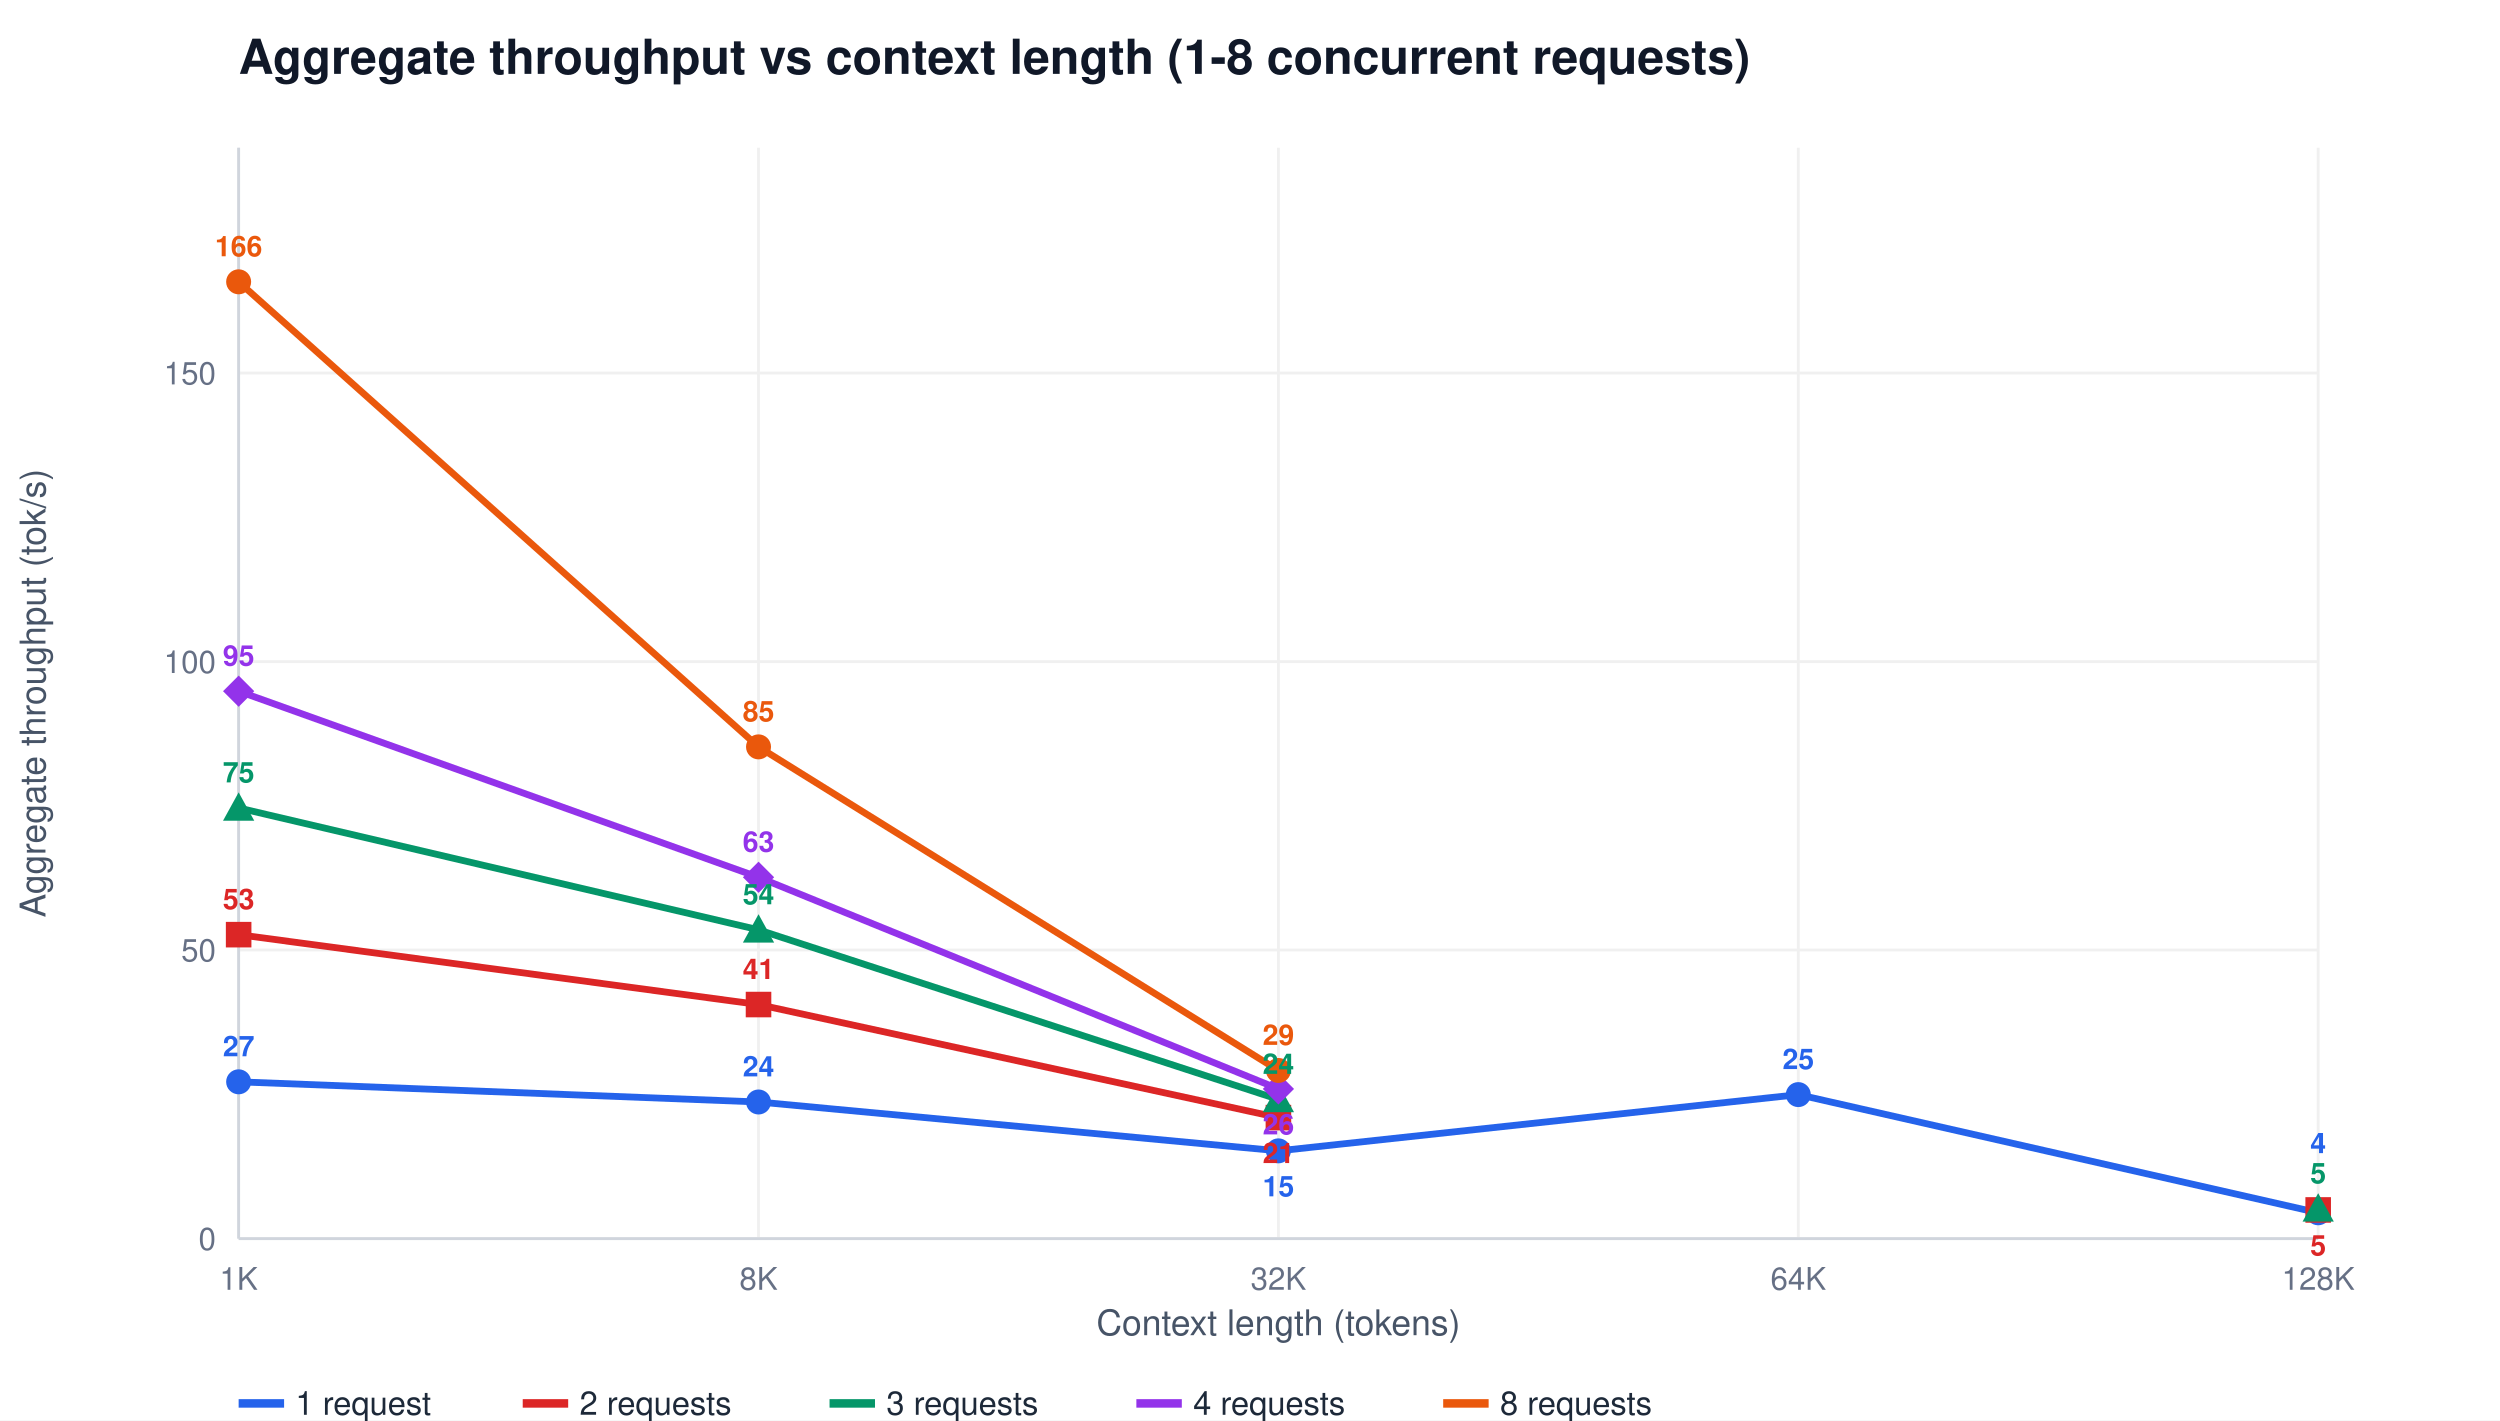
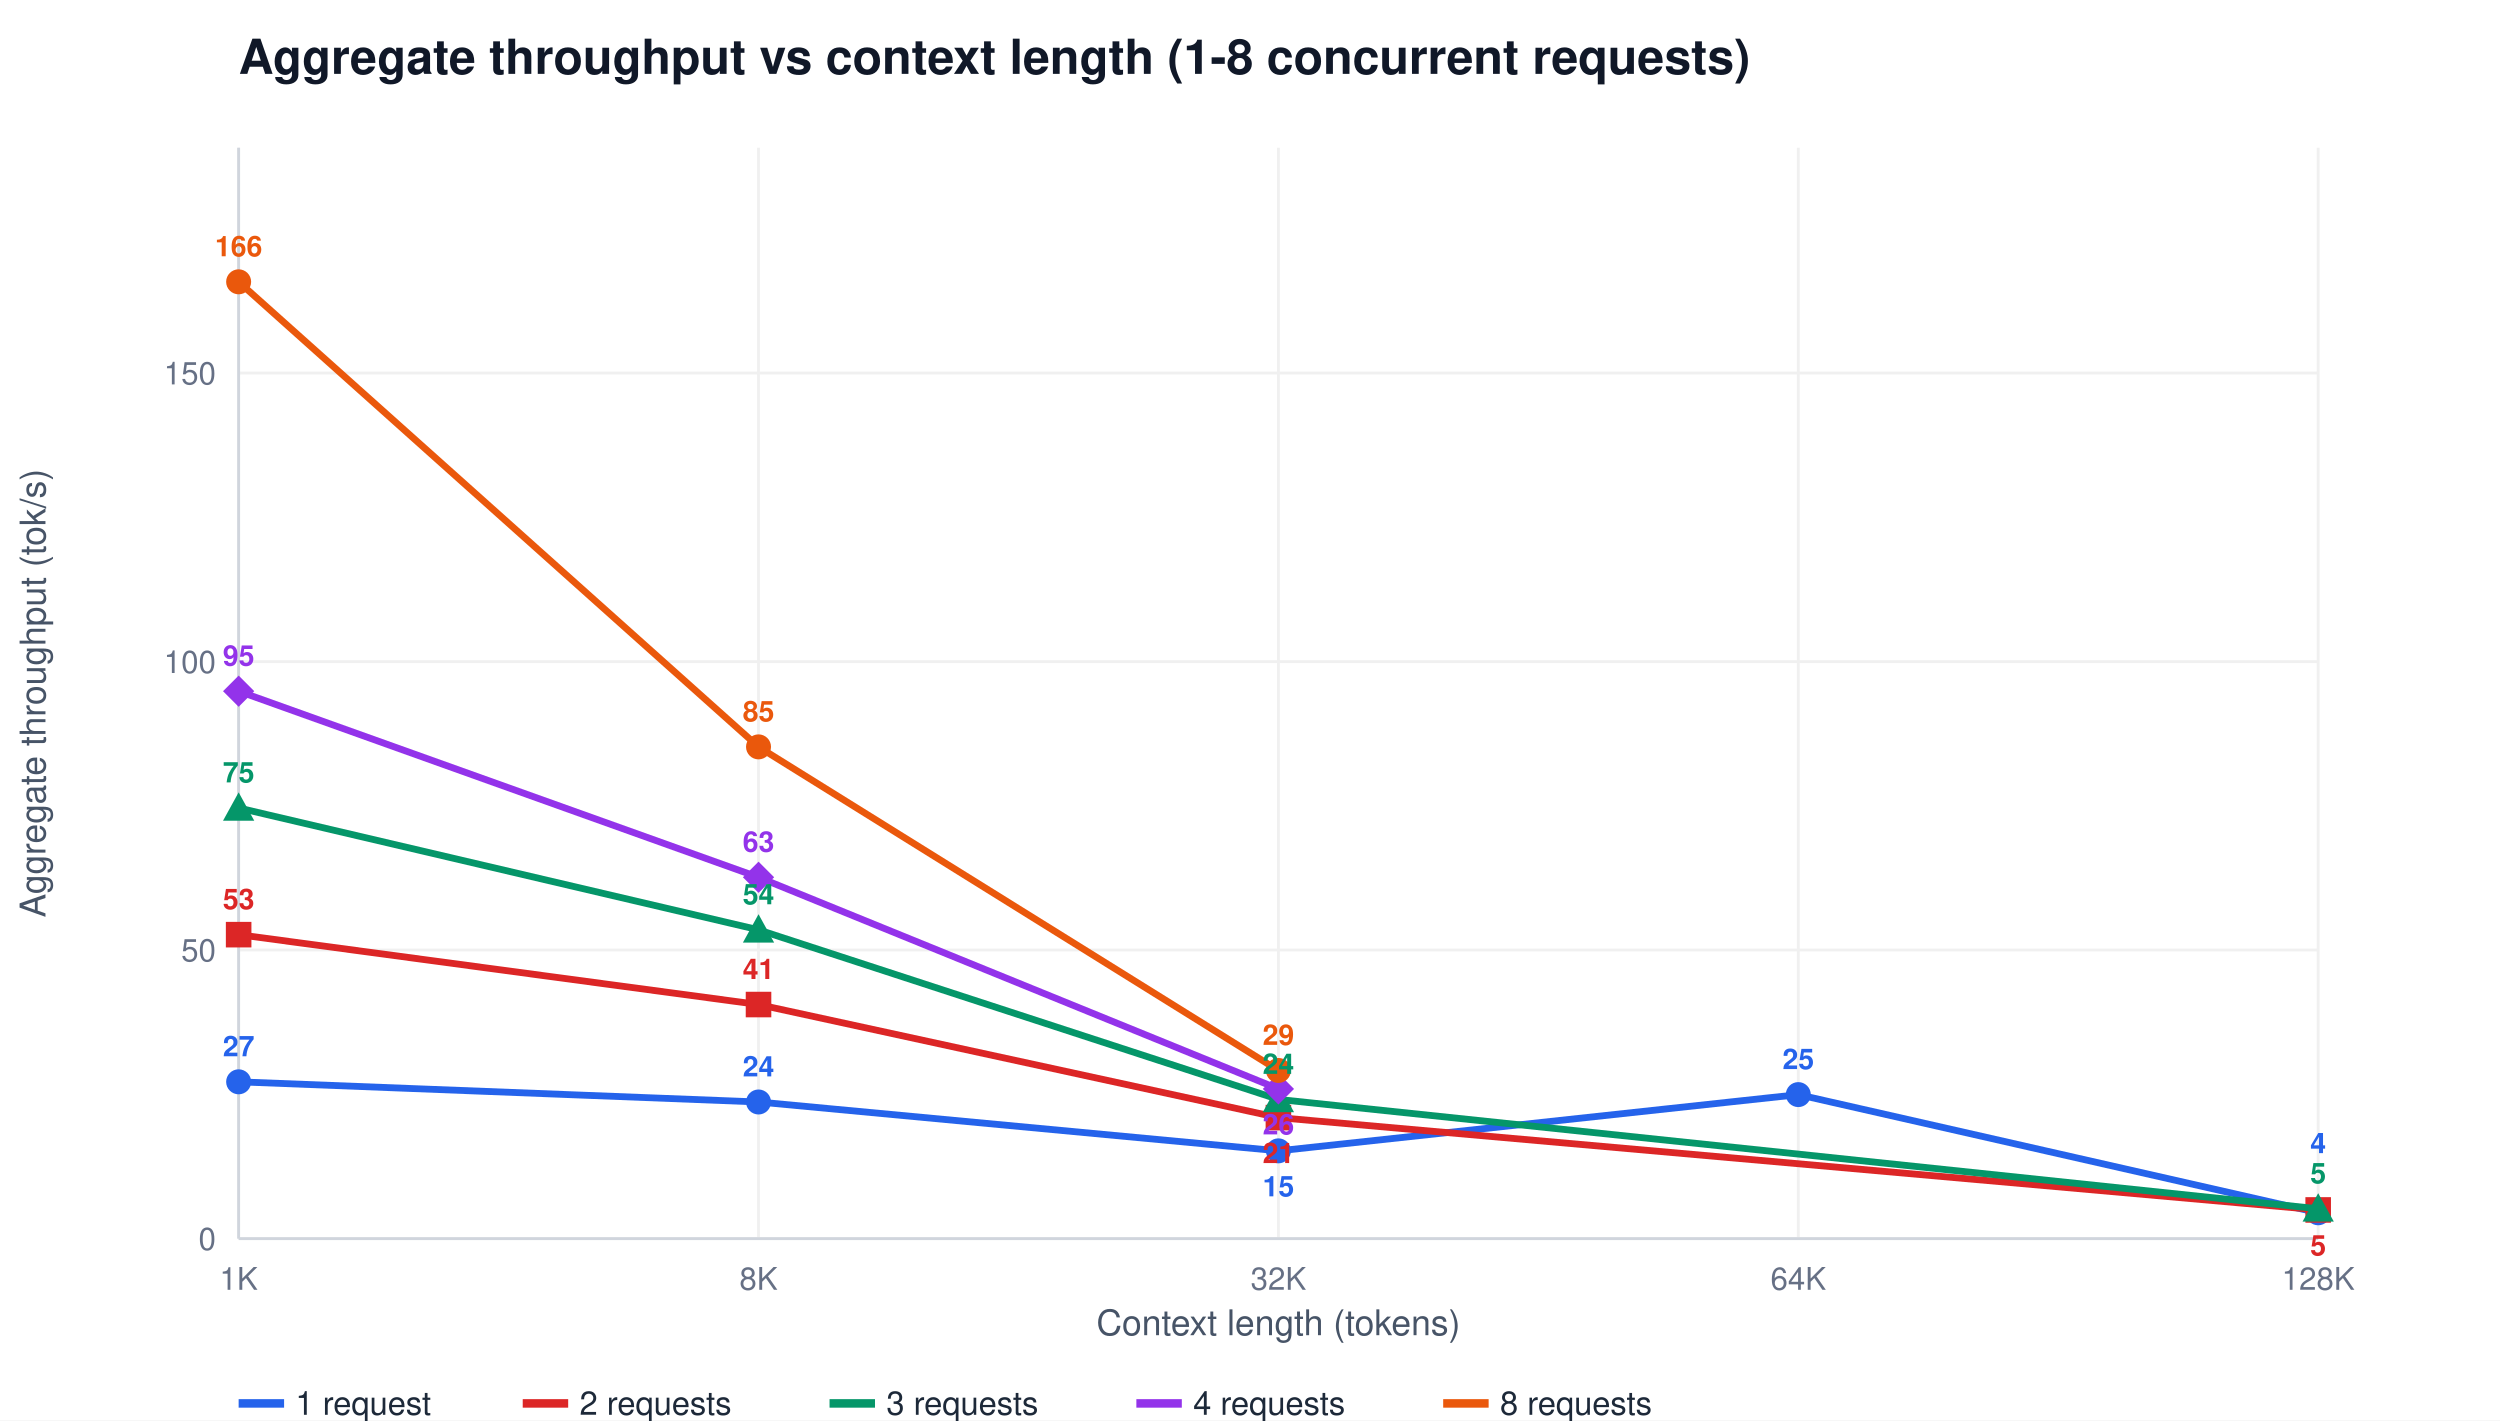
<svg xmlns="http://www.w3.org/2000/svg" width="880" height="500" viewBox="0 0 880 500" font-family="Segoe UI, Helvetica, Arial, sans-serif">
  <rect width="880" height="500" fill="#ffffff" />
  <text x="84" y="26" font-size="17" font-weight="600" fill="#101828">Aggregate throughput vs context length (1-8 concurrent requests)</text>
  <line x1="84" y1="436.0" x2="816" y2="436.0" stroke="#f0f0f0" stroke-width="1" />
  <text x="76" y="440.0" font-size="11" fill="#667085" text-anchor="end">0</text>
  <line x1="84" y1="334.4" x2="816" y2="334.4" stroke="#f0f0f0" stroke-width="1" />
  <text x="76" y="338.4" font-size="11" fill="#667085" text-anchor="end">50</text>
  <line x1="84" y1="232.9" x2="816" y2="232.9" stroke="#f0f0f0" stroke-width="1" />
  <text x="76" y="236.9" font-size="11" fill="#667085" text-anchor="end">100</text>
  <line x1="84" y1="131.3" x2="816" y2="131.3" stroke="#f0f0f0" stroke-width="1" />
  <text x="76" y="135.3" font-size="11" fill="#667085" text-anchor="end">150</text>
  <line x1="84.0" y1="52" x2="84.0" y2="436" stroke="#f0f0f0" stroke-width="1" />
  <text x="84.0" y="454" font-size="11" fill="#667085" text-anchor="middle">1K</text>
  <line x1="267.0" y1="52" x2="267.0" y2="436" stroke="#f0f0f0" stroke-width="1" />
  <text x="267.0" y="454" font-size="11" fill="#667085" text-anchor="middle">8K</text>
  <line x1="450.0" y1="52" x2="450.0" y2="436" stroke="#f0f0f0" stroke-width="1" />
  <text x="450.0" y="454" font-size="11" fill="#667085" text-anchor="middle">32K</text>
  <line x1="633.0" y1="52" x2="633.0" y2="436" stroke="#f0f0f0" stroke-width="1" />
  <text x="633.0" y="454" font-size="11" fill="#667085" text-anchor="middle">64K</text>
  <line x1="816.0" y1="52" x2="816.0" y2="436" stroke="#f0f0f0" stroke-width="1" />
  <text x="816.0" y="454" font-size="11" fill="#667085" text-anchor="middle">128K</text>
  <line x1="84" y1="436" x2="816" y2="436" stroke="#d0d5dd" stroke-width="1" />
  <line x1="84" y1="52" x2="84" y2="436" stroke="#d0d5dd" stroke-width="1" />
  <polyline points="84.0,380.8 267.0,387.9 450.0,405.1 633.0,385.3 816.0,426.9" fill="none" stroke="#2563eb" stroke-width="2.4" />
  <circle cx="84.0" cy="380.8" r="4.4" fill="#2563eb" />
  <circle cx="267.0" cy="387.9" r="4.4" fill="#2563eb" />
  <circle cx="450.0" cy="405.1" r="4.4" fill="#2563eb" />
  <circle cx="633.0" cy="385.3" r="4.4" fill="#2563eb" />
  <circle cx="816.0" cy="426.9" r="4.4" fill="#2563eb" />
-   <polyline points="84.0,329.0 267.0,353.6 450.0,393.4" fill="none" stroke="#dc2626" stroke-width="2.4" />
+   <polyline points="84.0,329.0 267.0,353.6 450.0,393.4 816.0,425.9" fill="none" stroke="#dc2626" stroke-width="2.4" />
  <rect x="79.5" y="324.5" width="9" height="9" fill="#dc2626" />
  <rect x="262.5" y="349.1" width="9" height="9" fill="#dc2626" />
  <rect x="445.5" y="388.9" width="9" height="9" fill="#dc2626" />
  <rect x="811.5" y="421.4" width="9" height="9" fill="#dc2626" />
-   <polyline points="84.0,284.4 267.0,327.3 450.0,387.0" fill="none" stroke="#059669" stroke-width="2.4" />
+   <polyline points="84.0,284.4 267.0,327.3 450.0,387.0 816.0,425.5" fill="none" stroke="#059669" stroke-width="2.4" />
  <polygon points="84.0,278.9 78.5,288.9 89.5,288.9" fill="#059669" />
  <polygon points="267.0,321.8 261.5,331.8 272.5,331.8" fill="#059669" />
  <polygon points="450.0,381.5 444.5,391.5 455.5,391.5" fill="#059669" />
  <polygon points="816.0,420.0 810.5,430.0 821.5,430.0" fill="#059669" />
  <polyline points="84.0,243.3 267.0,308.8 450.0,383.3" fill="none" stroke="#9333ea" stroke-width="2.4" />
  <polygon points="84.0,237.8 89.5,243.3 84.0,248.8 78.5,243.3" fill="#9333ea" />
  <polygon points="267.0,303.3 272.5,308.8 267.0,314.3 261.5,308.8" fill="#9333ea" />
  <polygon points="450.0,377.8 455.5,383.3 450.0,388.8 444.5,383.3" fill="#9333ea" />
  <polyline points="84.0,99.2 267.0,262.9 450.0,376.8" fill="none" stroke="#ea580c" stroke-width="2.4" />
  <circle cx="84.0" cy="99.2" r="4.4" fill="#ea580c" />
  <circle cx="267.0" cy="262.9" r="4.4" fill="#ea580c" />
  <circle cx="450.0" cy="376.8" r="4.4" fill="#ea580c" />
  <text x="84.0" y="90.2" font-size="10" fill="#ea580c" text-anchor="middle" font-weight="600">166</text>
  <text x="84.0" y="234.3" font-size="10" fill="#9333ea" text-anchor="middle" font-weight="600">95</text>
  <text x="84.0" y="275.4" font-size="10" fill="#059669" text-anchor="middle" font-weight="600">75</text>
  <text x="84.0" y="320.0" font-size="10" fill="#dc2626" text-anchor="middle" font-weight="600">53</text>
  <text x="84.0" y="371.8" font-size="10" fill="#2563eb" text-anchor="middle" font-weight="600">27</text>
  <text x="267.0" y="253.9" font-size="10" fill="#ea580c" text-anchor="middle" font-weight="600">85</text>
  <text x="267.0" y="299.8" font-size="10" fill="#9333ea" text-anchor="middle" font-weight="600">63</text>
  <text x="267.0" y="318.3" font-size="10" fill="#059669" text-anchor="middle" font-weight="600">54</text>
  <text x="267.0" y="344.6" font-size="10" fill="#dc2626" text-anchor="middle" font-weight="600">41</text>
  <text x="267.0" y="378.9" font-size="10" fill="#2563eb" text-anchor="middle" font-weight="600">24</text>
  <text x="450.0" y="367.8" font-size="10" fill="#ea580c" text-anchor="middle" font-weight="600">29</text>
  <text x="450.0" y="399.3" font-size="10" fill="#9333ea" text-anchor="middle" font-weight="600">26</text>
  <text x="450.0" y="378.0" font-size="10" fill="#059669" text-anchor="middle" font-weight="600">24</text>
  <text x="450.0" y="409.4" font-size="10" fill="#dc2626" text-anchor="middle" font-weight="600">21</text>
  <text x="450.0" y="421.1" font-size="10" fill="#2563eb" text-anchor="middle" font-weight="600">15</text>
  <text x="633.0" y="376.3" font-size="10" fill="#2563eb" text-anchor="middle" font-weight="600">25</text>
  <text x="816.0" y="416.5" font-size="10" fill="#059669" text-anchor="middle" font-weight="600">5</text>
  <text x="816.0" y="441.9" font-size="10" fill="#dc2626" text-anchor="middle" font-weight="600">5</text>
  <text x="816.0" y="405.9" font-size="10" fill="#2563eb" text-anchor="middle" font-weight="600">4</text>
  <line x1="84" y1="494" x2="100" y2="494" stroke="#2563eb" stroke-width="3" />
  <text x="104" y="498" font-size="11.5" fill="#1d2939">1 request</text>
  <line x1="184" y1="494" x2="200" y2="494" stroke="#dc2626" stroke-width="3" />
  <text x="204" y="498" font-size="11.5" fill="#1d2939">2 requests</text>
  <line x1="292" y1="494" x2="308" y2="494" stroke="#059669" stroke-width="3" />
  <text x="312" y="498" font-size="11.5" fill="#1d2939">3 requests</text>
  <line x1="400" y1="494" x2="416" y2="494" stroke="#9333ea" stroke-width="3" />
  <text x="420" y="498" font-size="11.5" fill="#1d2939">4 requests</text>
  <line x1="508" y1="494" x2="524" y2="494" stroke="#ea580c" stroke-width="3" />
  <text x="528" y="498" font-size="11.5" fill="#1d2939">8 requests</text>
  <text x="450" y="470" font-size="12.5" fill="#475467" text-anchor="middle">Context length (tokens)</text>
  <text x="16" y="244" font-size="12.5" fill="#475467" text-anchor="middle" transform="rotate(-90 16 244)">Aggregate throughput (tok/s)</text>
</svg>
